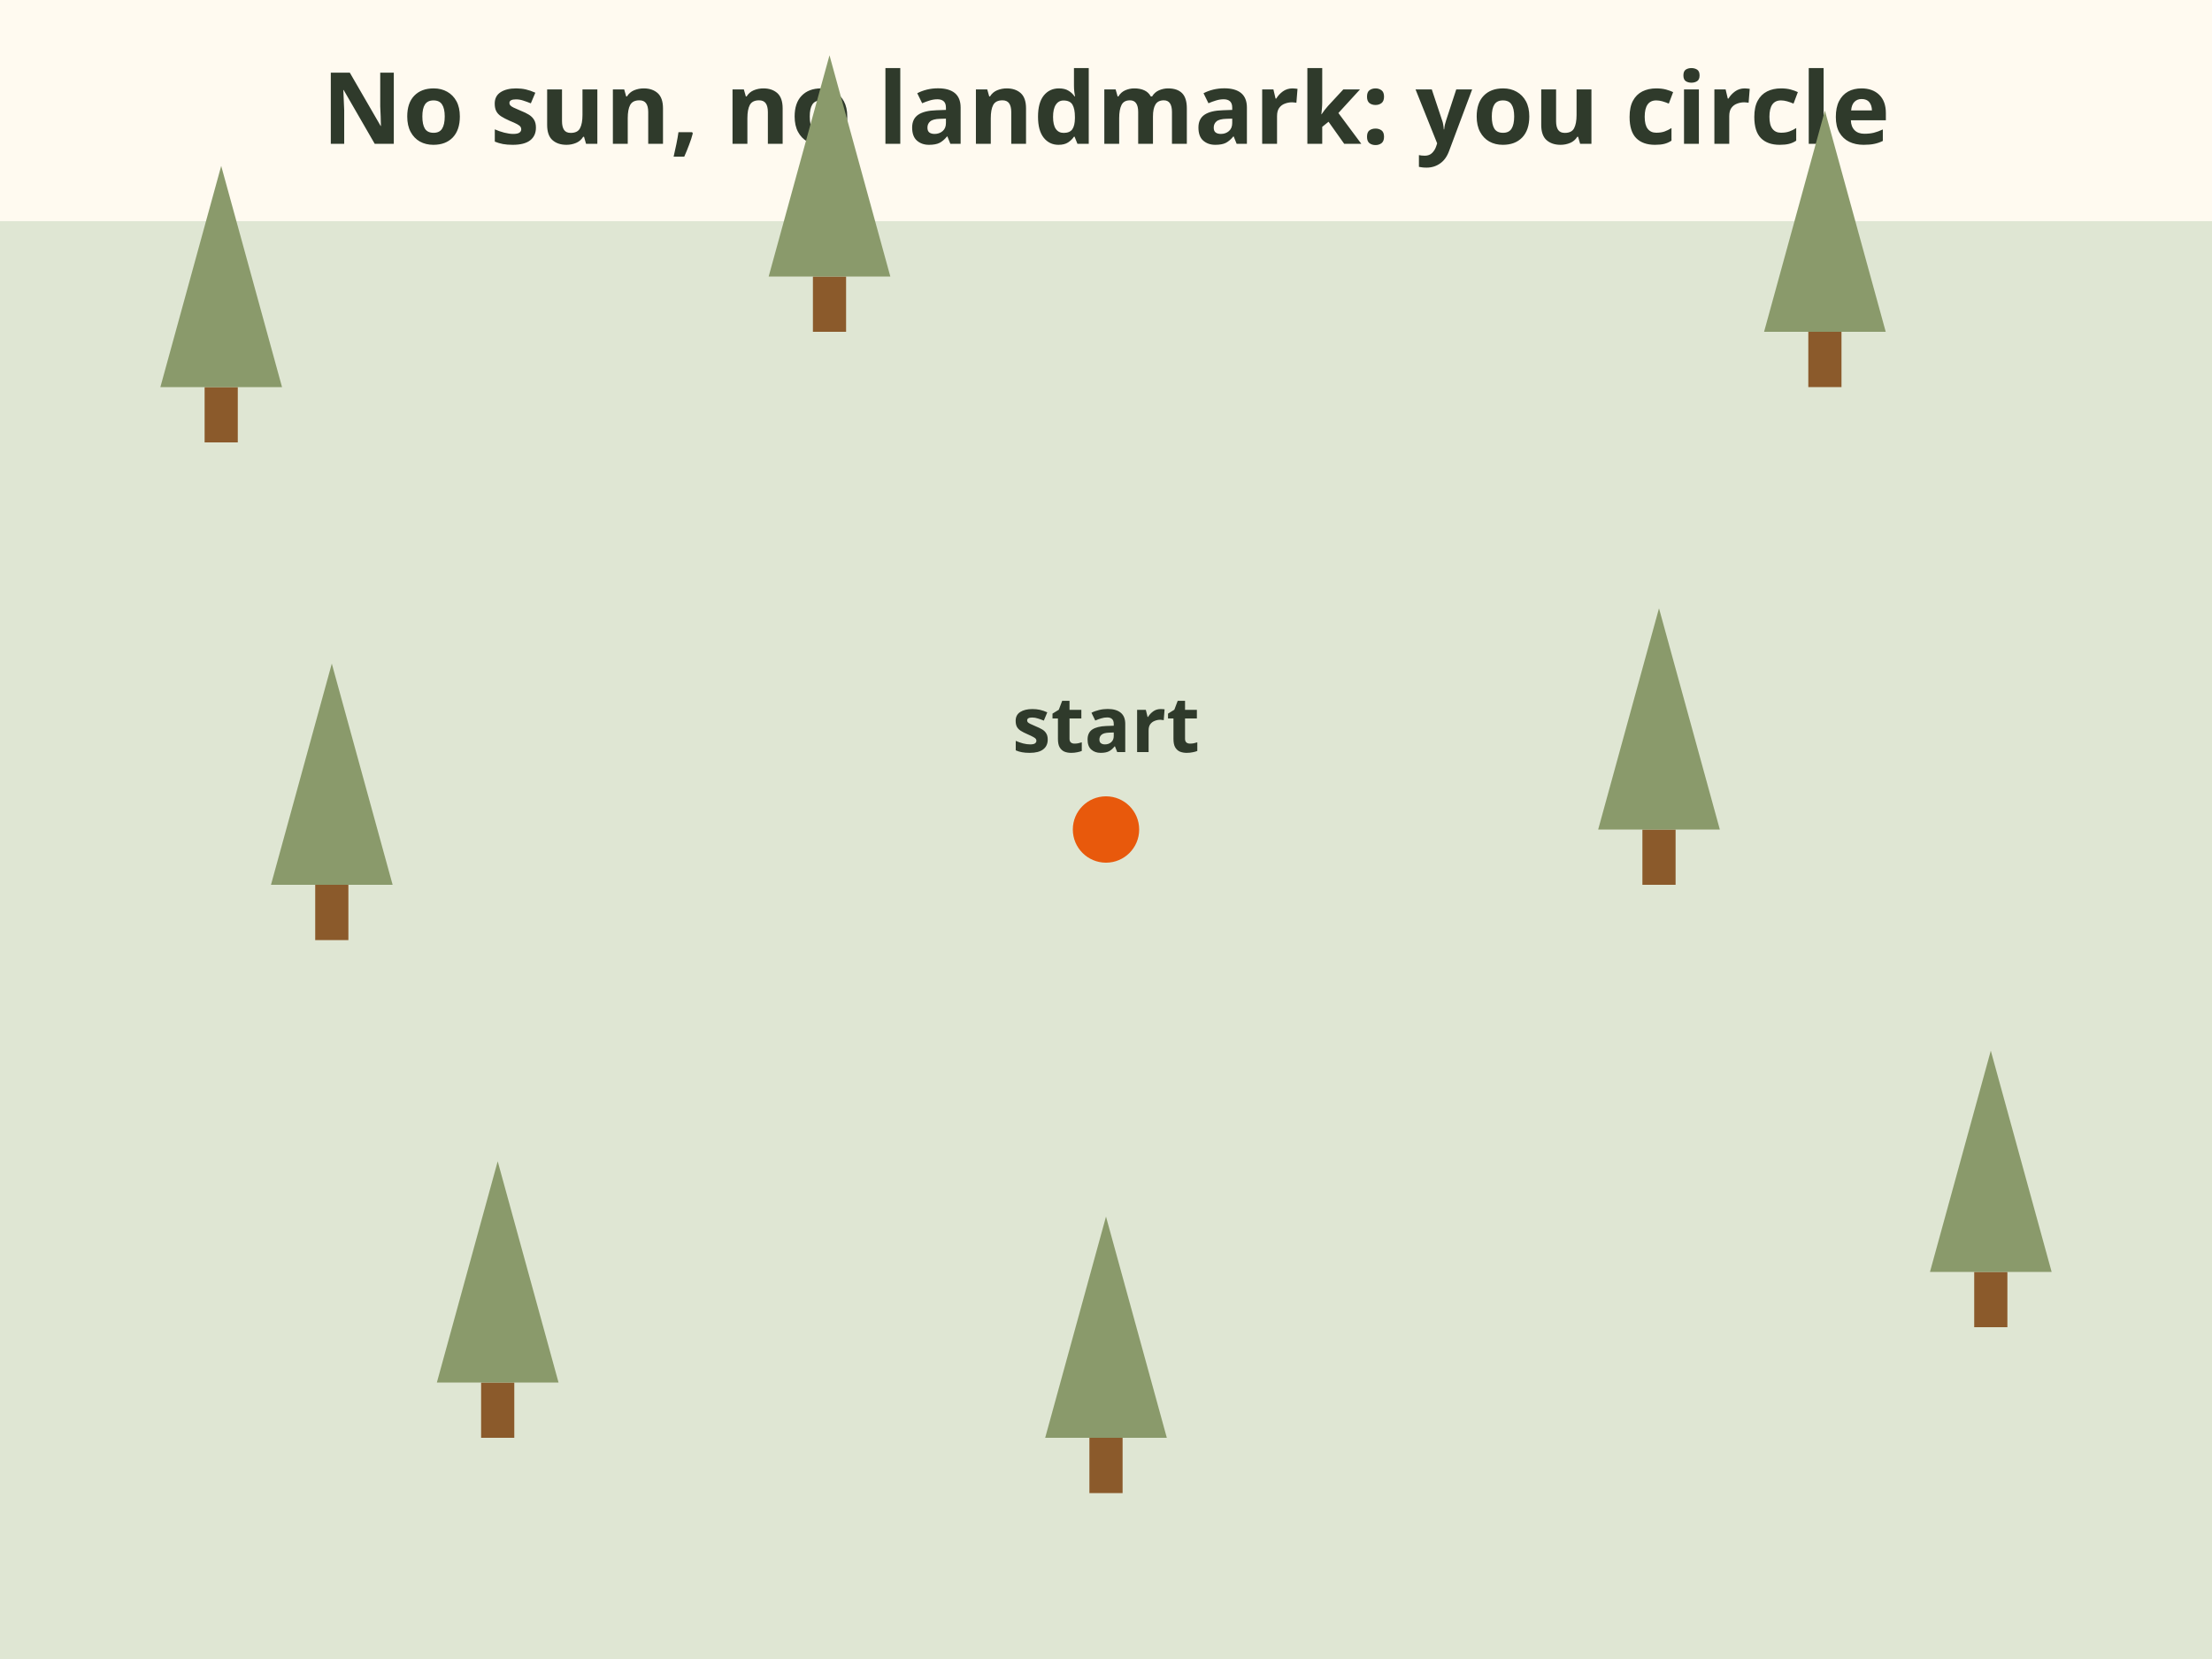
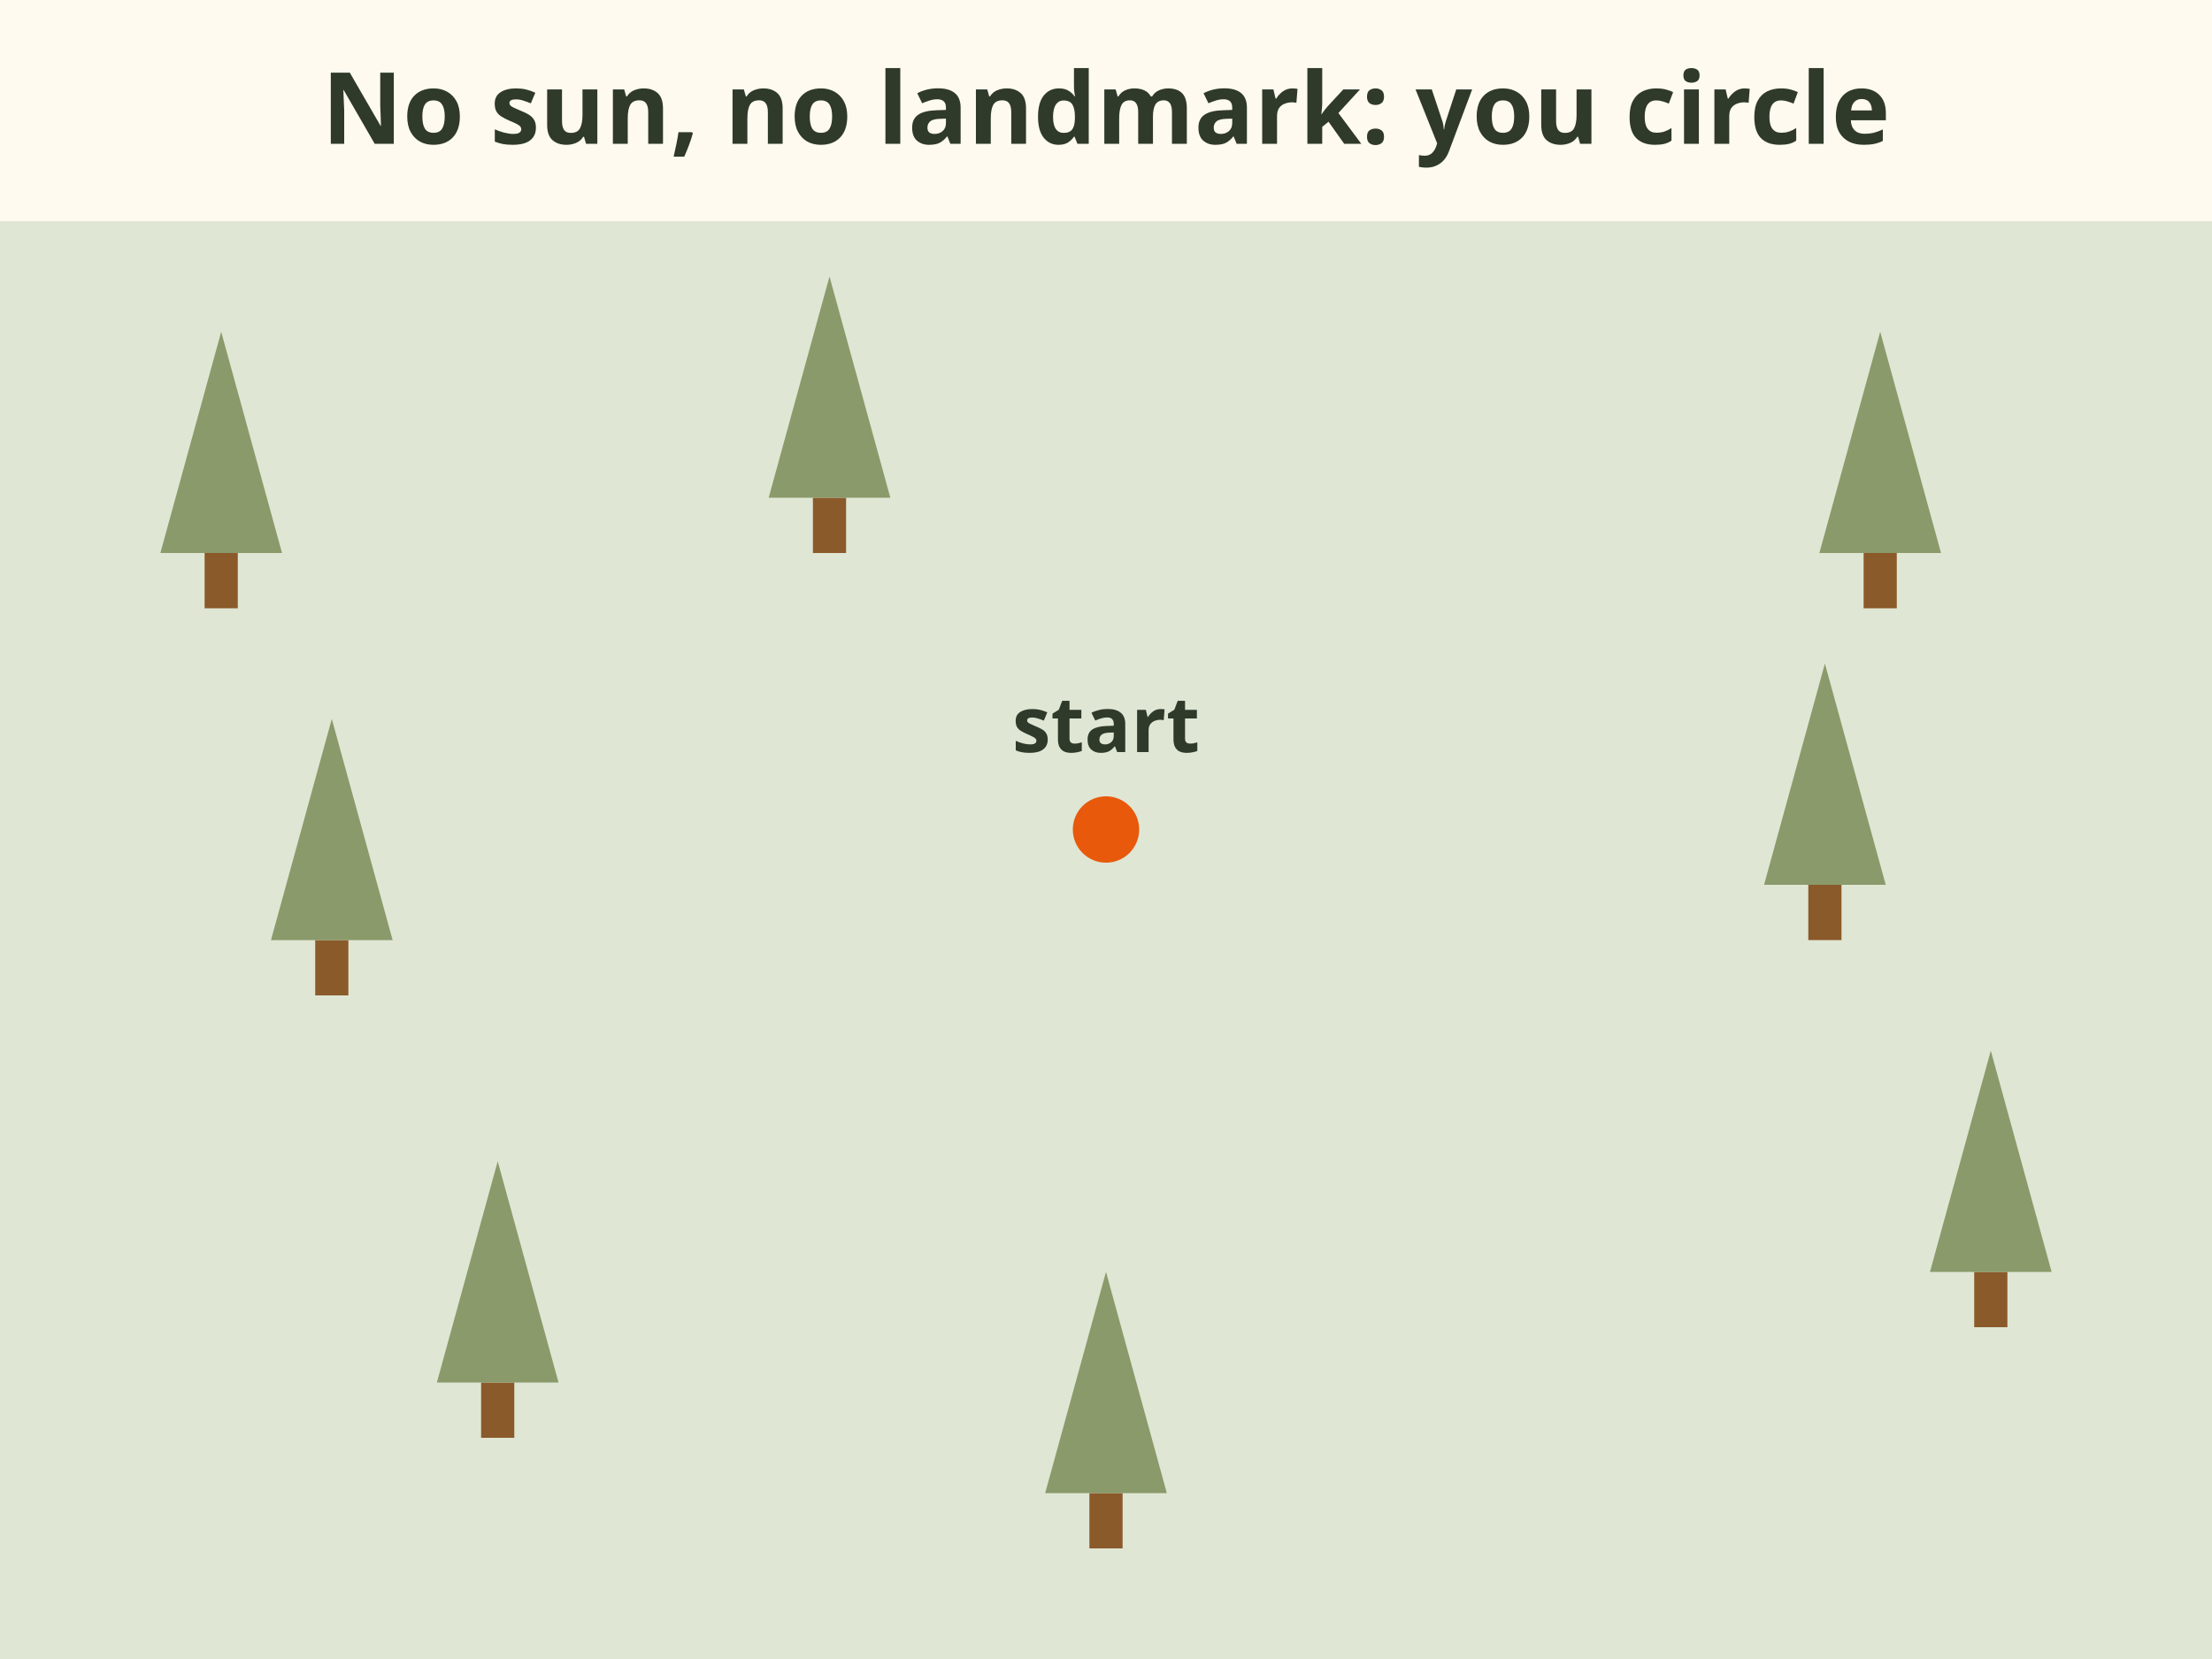
<svg xmlns="http://www.w3.org/2000/svg" viewBox="0 0 400 300" font-family="sans-serif" role="img" aria-label="Animation: in a forest with no sun or landmark, a walker who feels they are going straight draws a path that curves back and crosses their own start. Felt straight, was a circle.">
  <rect width="400" height="300" fill="#fffaf0" />
  <text x="200" y="26" font-size="18" font-weight="bold" fill="#2f3a2b" text-anchor="middle">No sun, no landmark: you circle</text>
  <rect x="0" y="40" width="400" height="260" rx="0" fill="#dfe6d3" />
-   <rect x="37" y="70" width="6" height="10" rx="0" fill="#8b5a2b" />
-   <polygon points="40,30 29,70 51,70" fill="#8a9a6b" />
+   <rect x="37" y="100" width="6" height="10" rx="0" fill="#8b5a2b" />
+   <polygon points="40,60 29,100 51,100" fill="#8a9a6b" />
  <rect x="87" y="250" width="6" height="10" rx="0" fill="#8b5a2b" />
  <polygon points="90,210 79,250 101,250" fill="#8a9a6b" />
-   <rect x="327" y="60" width="6" height="10" rx="0" fill="#8b5a2b" />
-   <polygon points="330,20 319,60 341,60" fill="#8a9a6b" />
+   <rect x="337" y="100" width="6" height="10" rx="0" fill="#8b5a2b" />
+   <polygon points="340,60 329,100 351,100" fill="#8a9a6b" />
  <rect x="357" y="230" width="6" height="10" rx="0" fill="#8b5a2b" />
  <polygon points="360,190 349,230 371,230" fill="#8a9a6b" />
-   <rect x="57" y="160" width="6" height="10" rx="0" fill="#8b5a2b" />
-   <polygon points="60,120 49,160 71,160" fill="#8a9a6b" />
-   <rect x="297" y="150" width="6" height="10" rx="0" fill="#8b5a2b" />
-   <polygon points="300,110 289,150 311,150" fill="#8a9a6b" />
-   <rect x="197" y="260" width="6" height="10" rx="0" fill="#8b5a2b" />
-   <polygon points="200,220 189,260 211,260" fill="#8a9a6b" />
-   <rect x="147" y="50" width="6" height="10" rx="0" fill="#8b5a2b" />
-   <polygon points="150,10 139,50 161,50" fill="#8a9a6b" />
+   <rect x="57" y="170" width="6" height="10" rx="0" fill="#8b5a2b" />
+   <polygon points="60,130 49,170 71,170" fill="#8a9a6b" />
+   <rect x="327" y="160" width="6" height="10" rx="0" fill="#8b5a2b" />
+   <polygon points="330,120 319,160 341,160" fill="#8a9a6b" />
+   <rect x="197" y="270" width="6" height="10" rx="0" fill="#8b5a2b" />
+   <polygon points="200,230 189,270 211,270" fill="#8a9a6b" />
+   <rect x="147" y="90" width="6" height="10" rx="0" fill="#8b5a2b" />
+   <polygon points="150,50 139,90 161,90" fill="#8a9a6b" />
  <circle cx="200" cy="150" r="6.0" fill="#e8590c" />
  <text x="200" y="136" font-size="14" font-weight="bold" fill="#2f3a2b" text-anchor="middle">start</text>
  <path d="M200 150 C260 120 300 180 260 220 C220 260 140 240 130 190 C120 140 170 110 210 130 C250 150 240 200 200 205" fill="none" stroke="#e8590c" stroke-width="4" stroke-dasharray="600" stroke-dashoffset="600">
    <animate attributeName="stroke-dashoffset" values="600;0" dur="6s" fill="freeze" />
  </path>
  <g opacity="0">
    <animate attributeName="opacity" values="0;1" begin="6s" dur="0.4s" fill="freeze" />
    <rect x="68" y="262" width="265" height="30" rx="6" fill="#c0392b" />
    <text x="200" y="283" font-size="15" font-weight="bold" fill="#ffffff" text-anchor="middle">Felt straight. Was a circle</text>
  </g>
</svg>
